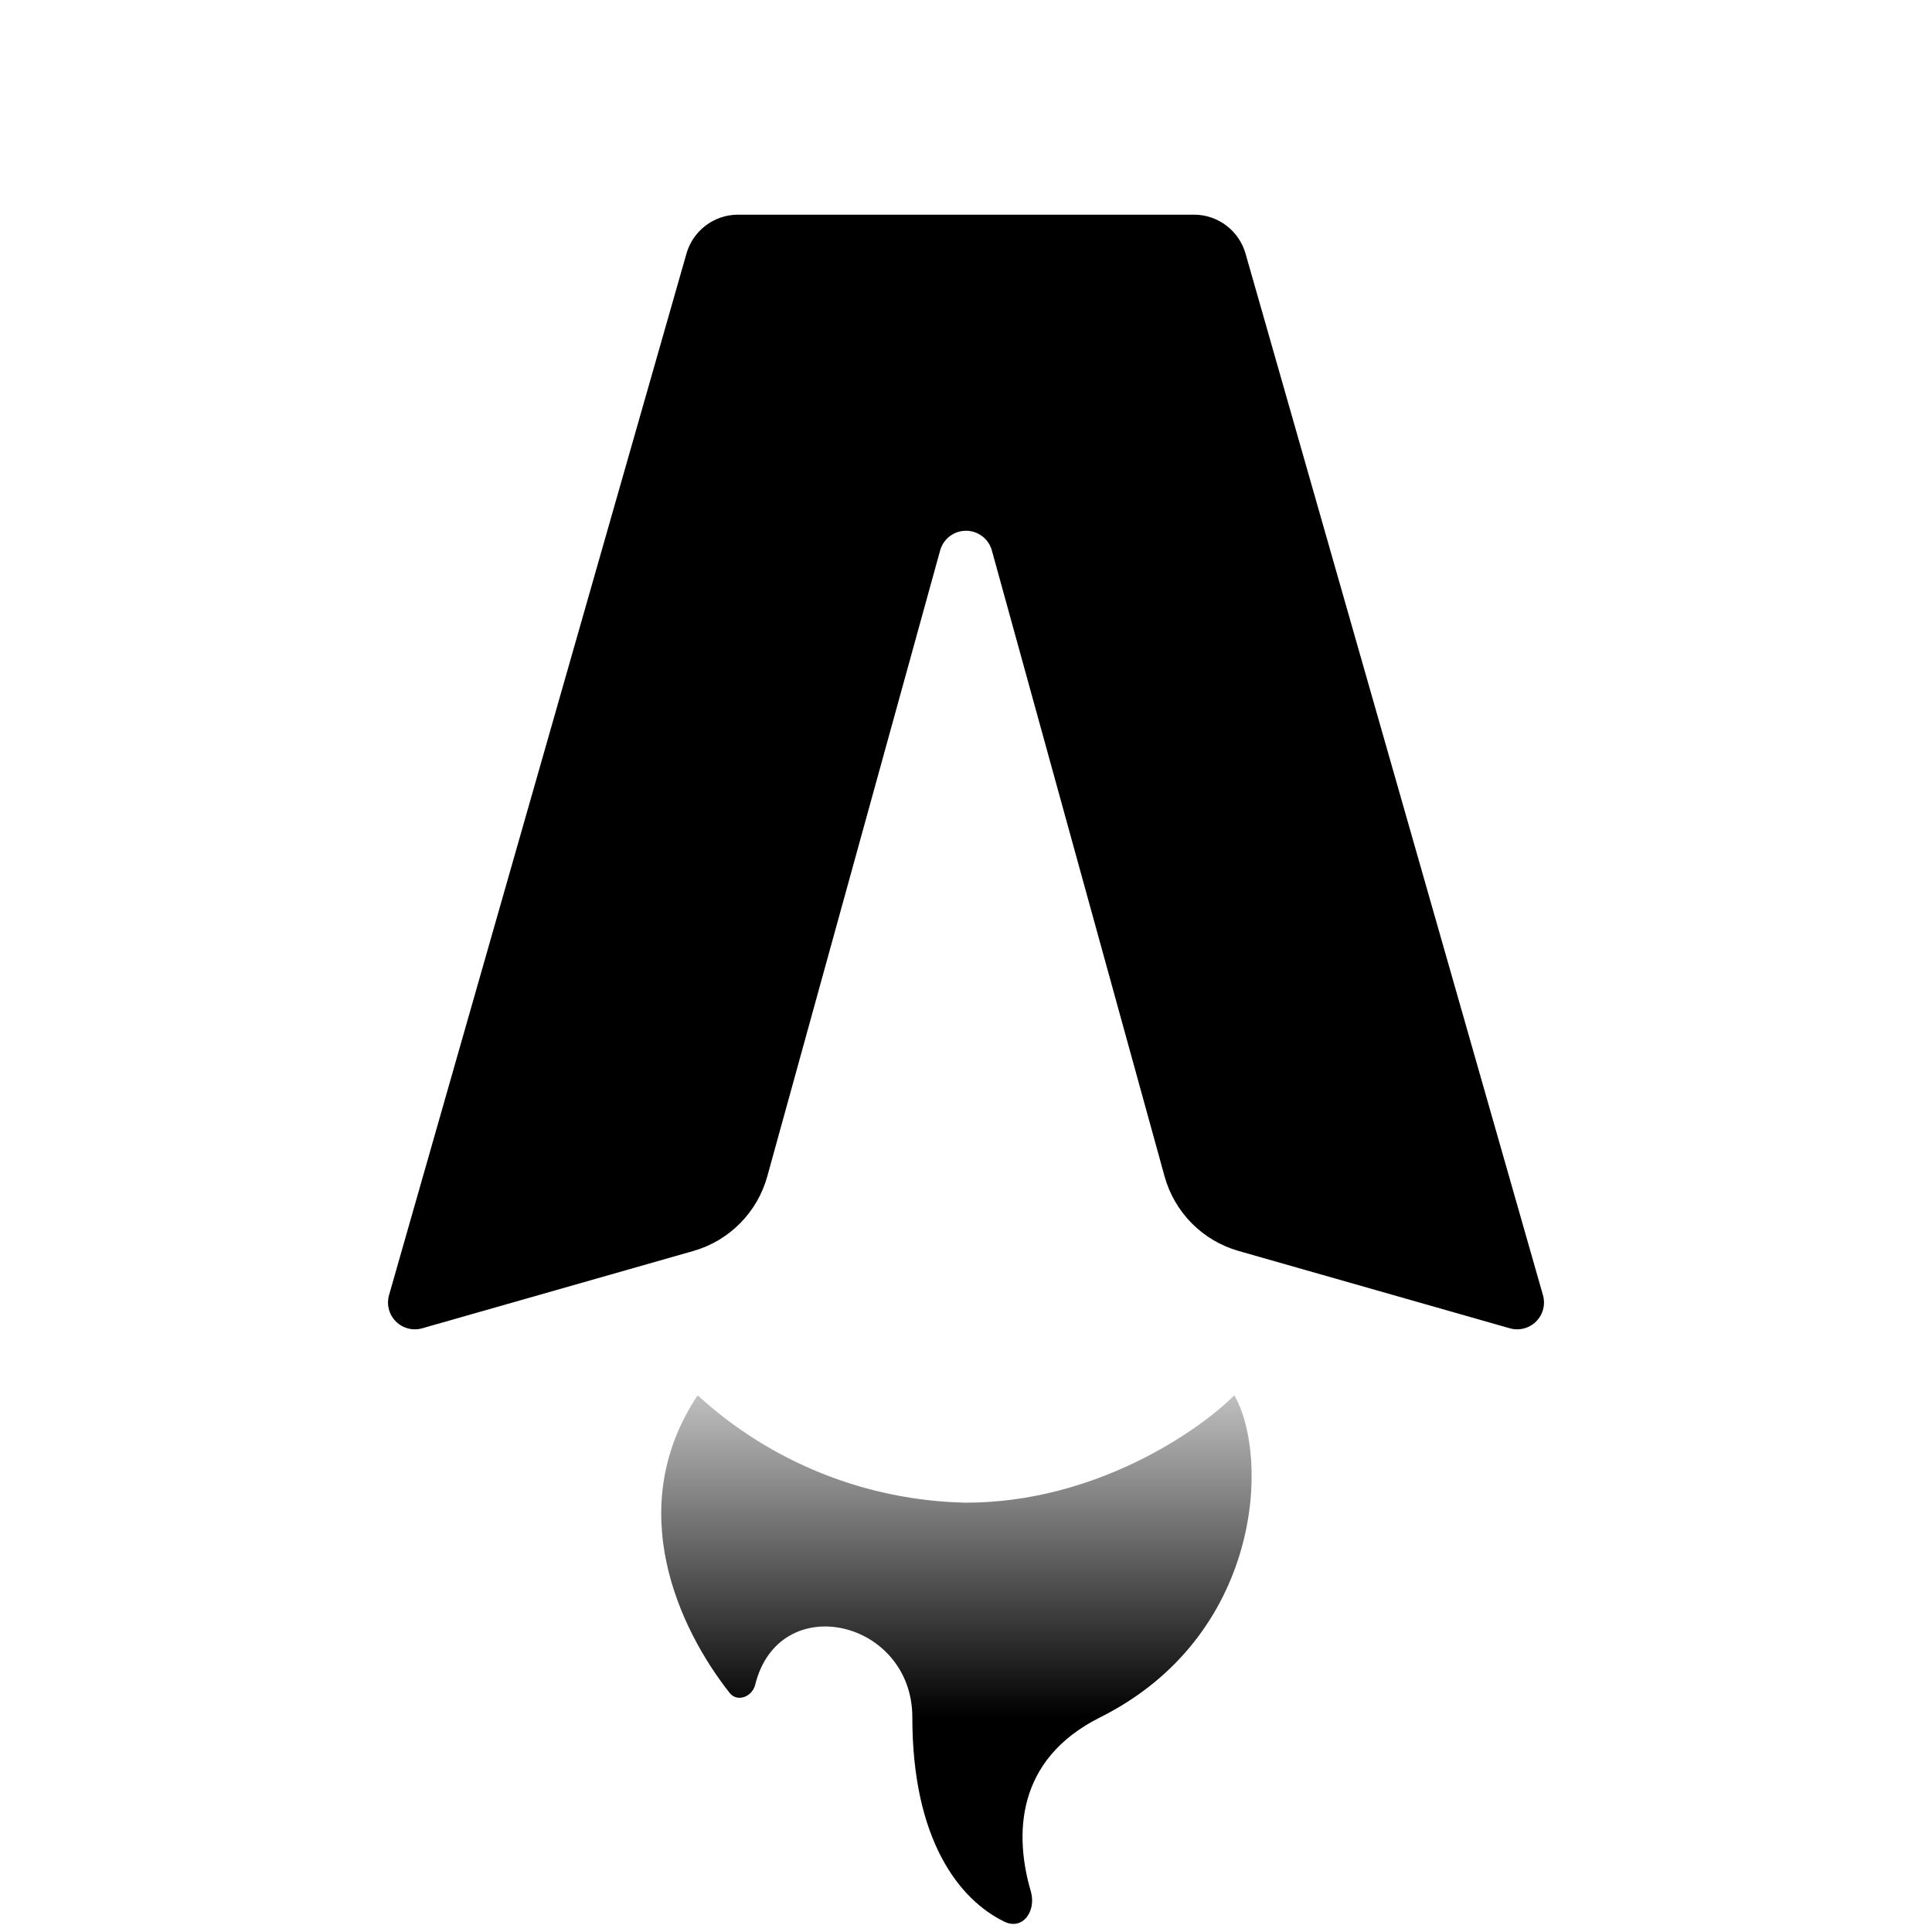
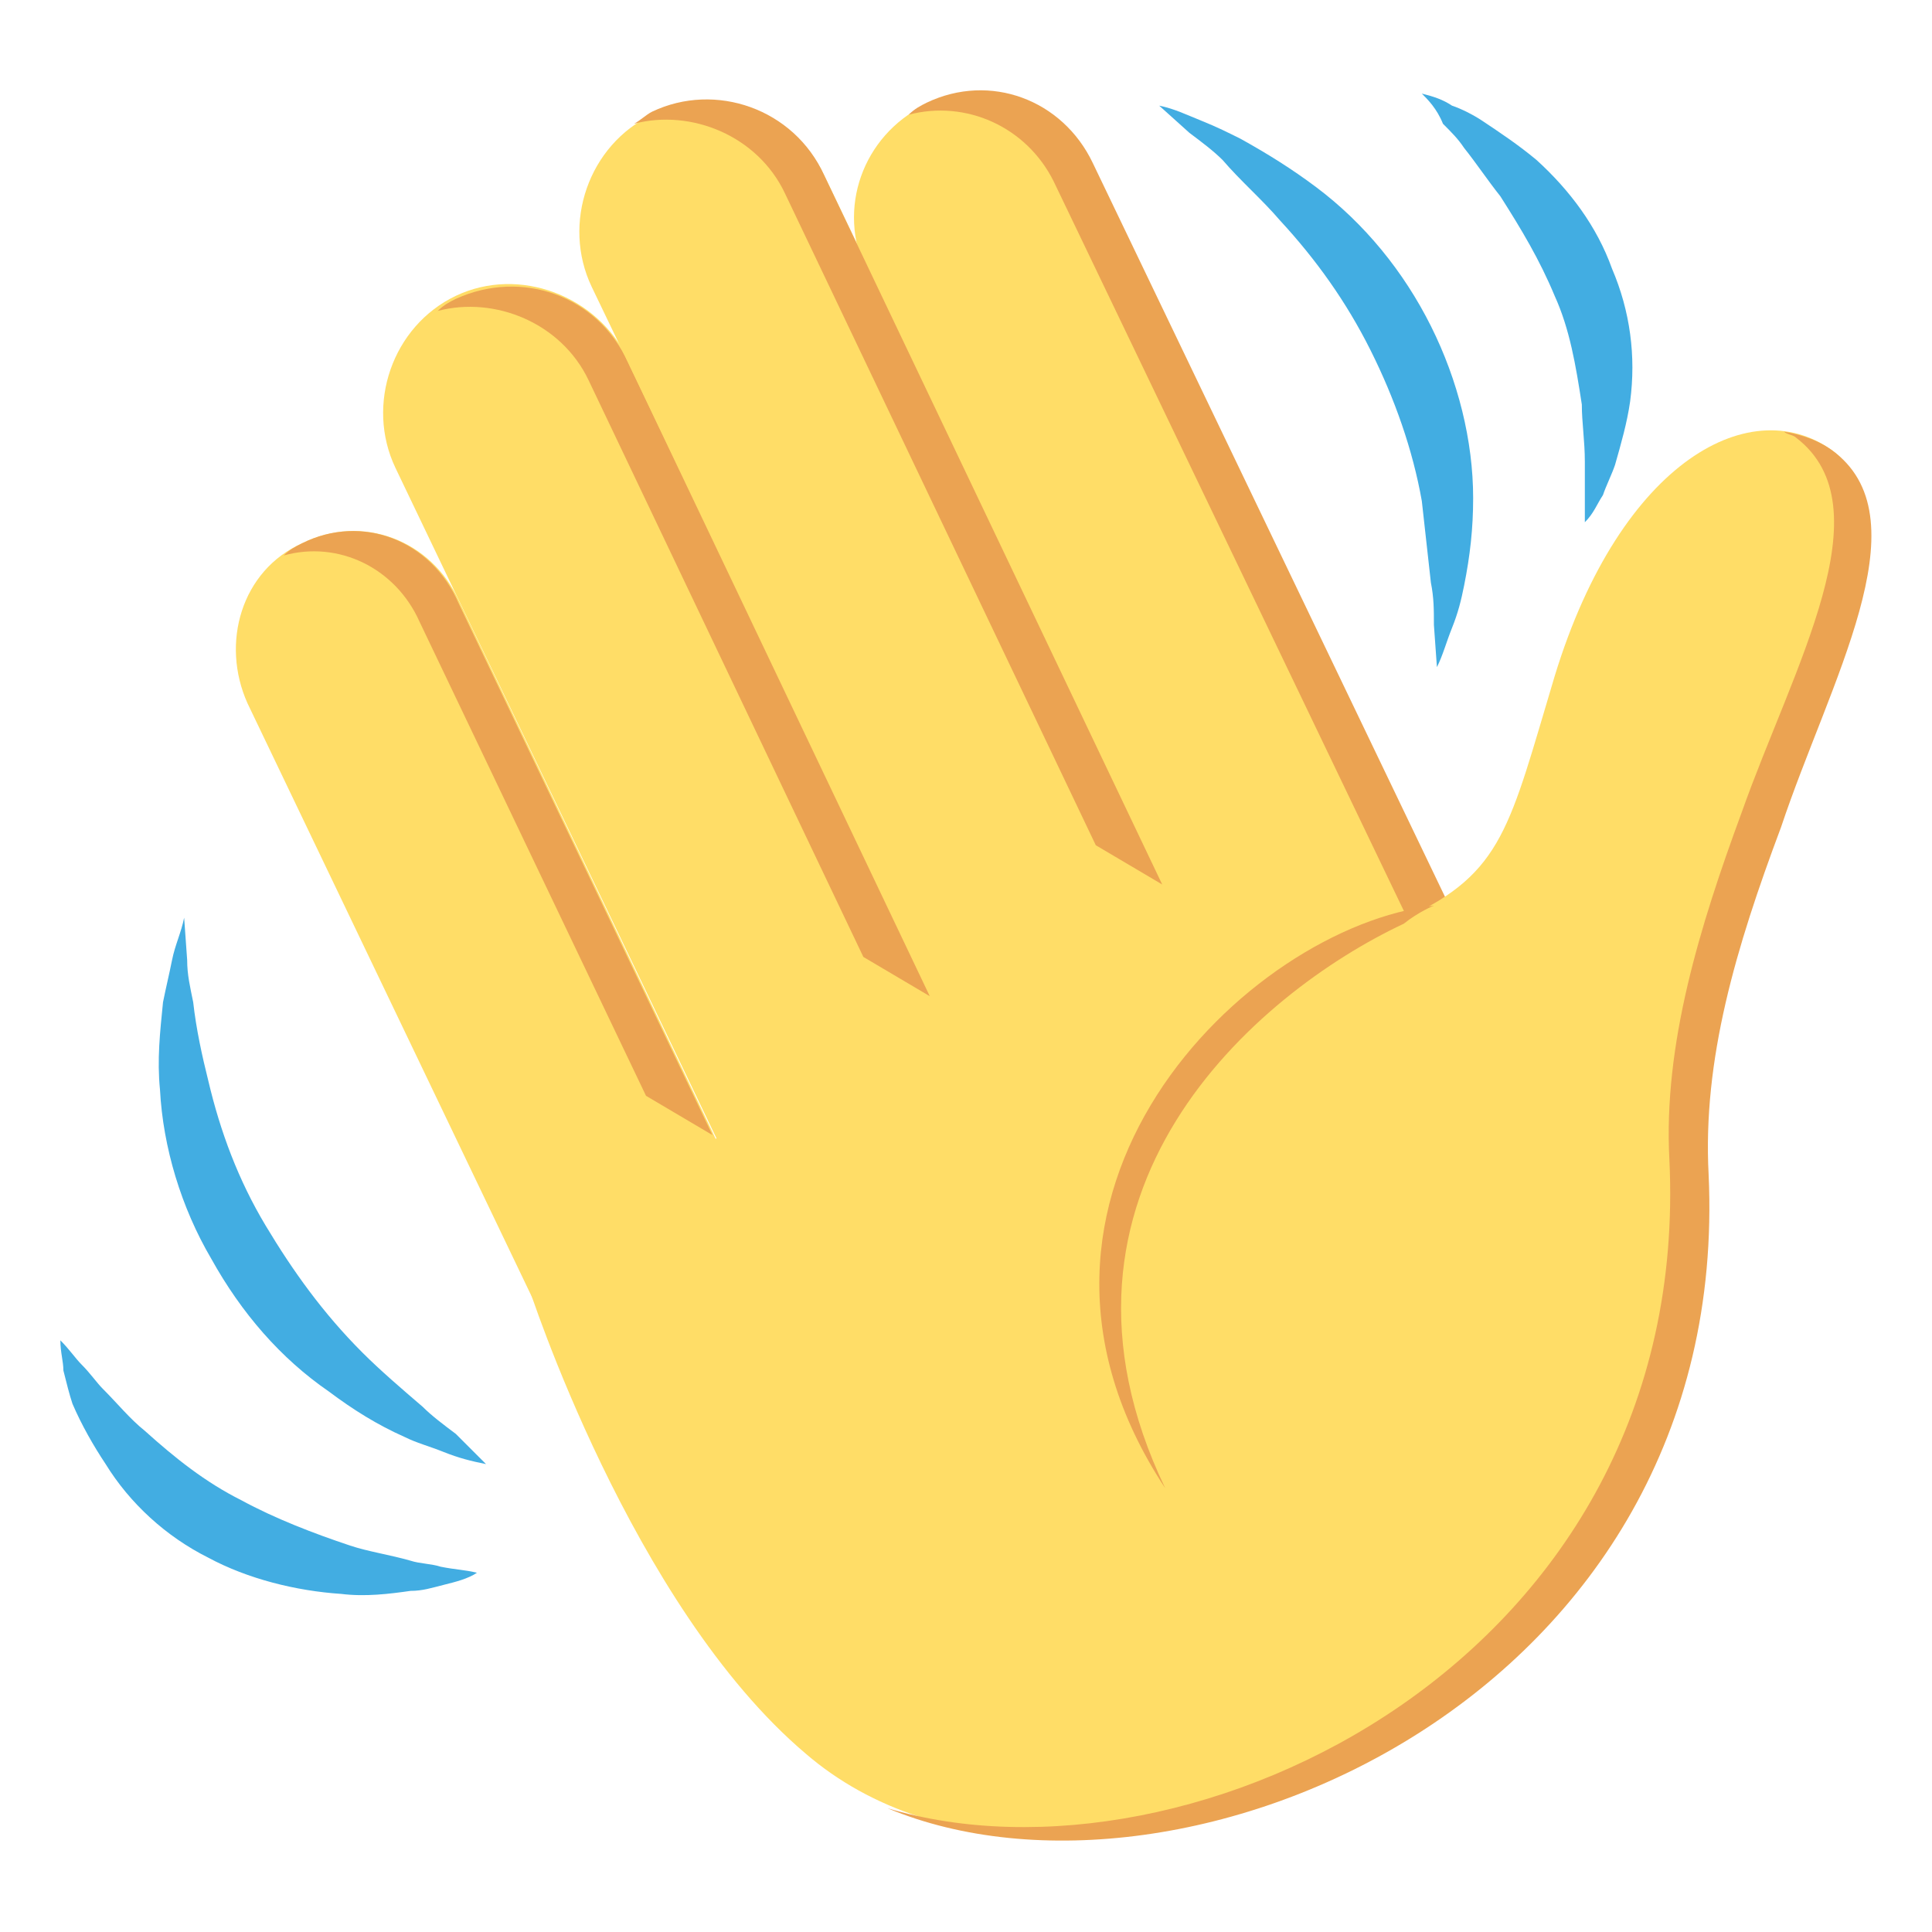
- <svg xmlns="http://www.w3.org/2000/svg" fill="none" viewBox="0 0 36 36">
-   <path fill="#000" d="M22.25 4h-8.5a1 1 0 0 0-.96.73l-5.54 19.4a.5.5 0 0 0 .62.62l5.05-1.44a2 2 0 0 0 1.38-1.4l3.22-11.66a.5.5 0 0 1 .96 0l3.22 11.67a2 2 0 0 0 1.38 1.39l5.05 1.44a.5.5 0 0 0 .62-.62l-5.54-19.4a1 1 0 0 0-.96-.73Z" />
-   <path fill="url(#gradient)" d="M18 28a7.63 7.63 0 0 1-5-2c-1.4 2.1-.35 4.35.6 5.55.14.17.41.07.47-.15.44-1.8 2.93-1.22 2.93.6 0 2.28.87 3.4 1.72 3.81.34.16.59-.2.49-.56-.31-1.05-.29-2.46 1.29-3.25 3-1.5 3.17-4.83 2.5-6-.67.67-2.6 2-5 2Z" />
-   <defs>
-     <linearGradient id="gradient" x1="16" x2="16" y1="32" y2="24" gradientUnits="userSpaceOnUse">
-       <stop stop-color="#000" />
-       <stop offset="1" stop-color="#000" stop-opacity="0" />
-     </linearGradient>
-   </defs>
-   <style>
-     @media (prefers-color-scheme:dark){:root{filter:invert(100%)}}
-   </style>
+ <svg xmlns="http://www.w3.org/2000/svg" viewBox="0 0 64 64">
+   <path d="m16.1 48.5c-.5-.1-.9-.2-1.4-.4s-.9-.3-1.3-.5c-.9-.4-1.7-.9-2.5-1.5-1.6-1.1-2.9-2.6-3.9-4.4-1-1.7-1.6-3.7-1.7-5.6-.1-1 0-1.9.1-2.9.1-.5.2-.9.3-1.4s.3-.9.4-1.4l.1 1.4c0 .5.1.9.2 1.4.1.9.3 1.8.5 2.6.4 1.7 1 3.3 1.9 4.8s1.9 2.9 3.2 4.2c.6.6 1.3 1.2 2 1.8.3.3.7.6 1.1.9zm-.3 3.6c-.3.2-.7.3-1.1.4s-.7.2-1.1.2c-.7.1-1.5.2-2.3.1-1.5-.1-3.1-.5-4.4-1.2-1.4-.7-2.6-1.8-3.4-3.1-.4-.6-.8-1.3-1.1-2-.1-.3-.2-.7-.3-1.1 0-.3-.1-.6-.1-1 .3.3.5.6.7.8.3.3.5.6.7.8.5.5.9 1 1.4 1.4 1 .9 2 1.7 3.2 2.3 1.1.6 2.4 1.1 3.6 1.5.6.2 1.3.3 2 .5.3.1.7.1 1 .2.5.1.8.1 1.2.2m22.6-48.6c.5.1.9.3 1.4.5s.9.4 1.3.6c.9.5 1.7 1 2.5 1.6 1.6 1.2 2.9 2.8 3.8 4.6s1.4 3.8 1.4 5.7c0 1-.1 1.9-.3 2.9-.1.5-.2.9-.4 1.4s-.3.9-.5 1.3l-.1-1.4c0-.5 0-.9-.1-1.4l-.3-2.7c-.3-1.7-.9-3.4-1.7-5s-1.8-3-3-4.3c-.6-.7-1.3-1.3-1.9-2-.3-.3-.7-.6-1.1-.9zm8.7-.4c.4.1.7.2 1 .4.3.1.7.3 1 .5.6.4 1.2.8 1.8 1.3 1.1 1 2 2.2 2.5 3.6.6 1.4.8 2.9.6 4.4-.1.7-.3 1.4-.5 2.1-.1.3-.3.7-.4 1-.2.3-.3.6-.6.9v-1-1c0-.7-.1-1.3-.1-1.9-.2-1.3-.4-2.5-.9-3.6-.5-1.2-1.1-2.2-1.8-3.3-.4-.5-.8-1.1-1.2-1.6-.2-.3-.4-.5-.7-.8-.2-.5-.5-.8-.7-1" fill="#42ade2" />
+   <path d="m10 18c-2 .9-2.7 3.3-1.8 5.3l12.6 26.3 7-3.3-12.6-26.4c-.9-2-3.2-2.9-5.2-1.9m33.1 20.9 7.4-3.5-14.4-30c-1-2-3.4-2.9-5.5-1.9-2 1-2.9 3.4-1.9 5.5z" fill="#ffdd67" />
+   <path d="m30.7 3.4c-.2.1-.4.2-.6.4 1.9-.5 3.9.4 4.8 2.2l14.4 30 1.3-.6-14.4-30c-1-2.1-3.4-3-5.5-2" fill="#eba352" />
+   <path d="m27.8 46.2 7.7-3.7-14.7-30.6c-1-2.1-3.6-3.1-5.7-2.1s-3 3.6-2 5.7z" fill="#ffdd67" />
+   <path d="m15.1 9.9c-.2.1-.4.2-.6.4 1.9-.5 4.1.4 5 2.3l9.1 19.1 2.2 1.3-10-21c-1-2.2-3.5-3.1-5.7-2.1" fill="#eba352" />
+   <path d="m34.3 40.1 7.7-3.7-14.7-30.6c-1-2.1-3.6-3.1-5.7-2-2.1 1-3 3.6-2 5.7z" fill="#ffdd67" />
+   <path d="m21.6 3.7c-.2.1-.4.3-.6.4 1.9-.5 4.1.4 5 2.3l10.3 21.6 2.2 1.3-11.2-23.5c-1-2.2-3.6-3.1-5.7-2.1m-11.6 14.3c-.2.1-.4.2-.6.4 1.8-.5 3.7.4 4.5 2.2l7.5 15.7 2.2 1.3-8.4-17.6c-.9-2.1-3.2-3-5.2-2" fill="#eba352" />
+   <path d="m60.8 15c-2.7-2.1-7.1.2-9.3 7.4-1.5 5-1.7 6.5-4.9 8l-1.8-3.7s-28.4 13.7-27.3 15.9c0 0 3.4 10.6 9.2 15.5 8.6 7.4 28.7-.5 29.6-19.6.5-11.1 7.4-21.2 4.5-23.5" fill="#ffdd67" />
+   <g fill="#eba352">
+     <path d="m60.8 15c-.5-.4-1.1-.6-1.7-.7.1.1.3.1.4.2 3 2.3-.1 7.6-1.8 12.4-1.4 3.8-2.6 7.7-2.4 11.5.8 16.6-15.9 24.5-25.9 21.5 9.8 4.1 28-3.7 27.2-21-.2-3.8.9-7.5 2.4-11.5 1.6-4.8 4.7-10.1 1.8-12.4" />
+     <path d="m47.5 30c-6.2.7-15.3 9.6-8.9 19.3-4.7-9.8 3-16.4 7.9-18.7.5-.4 1-.6 1-.6" />
+   </g>
</svg>
